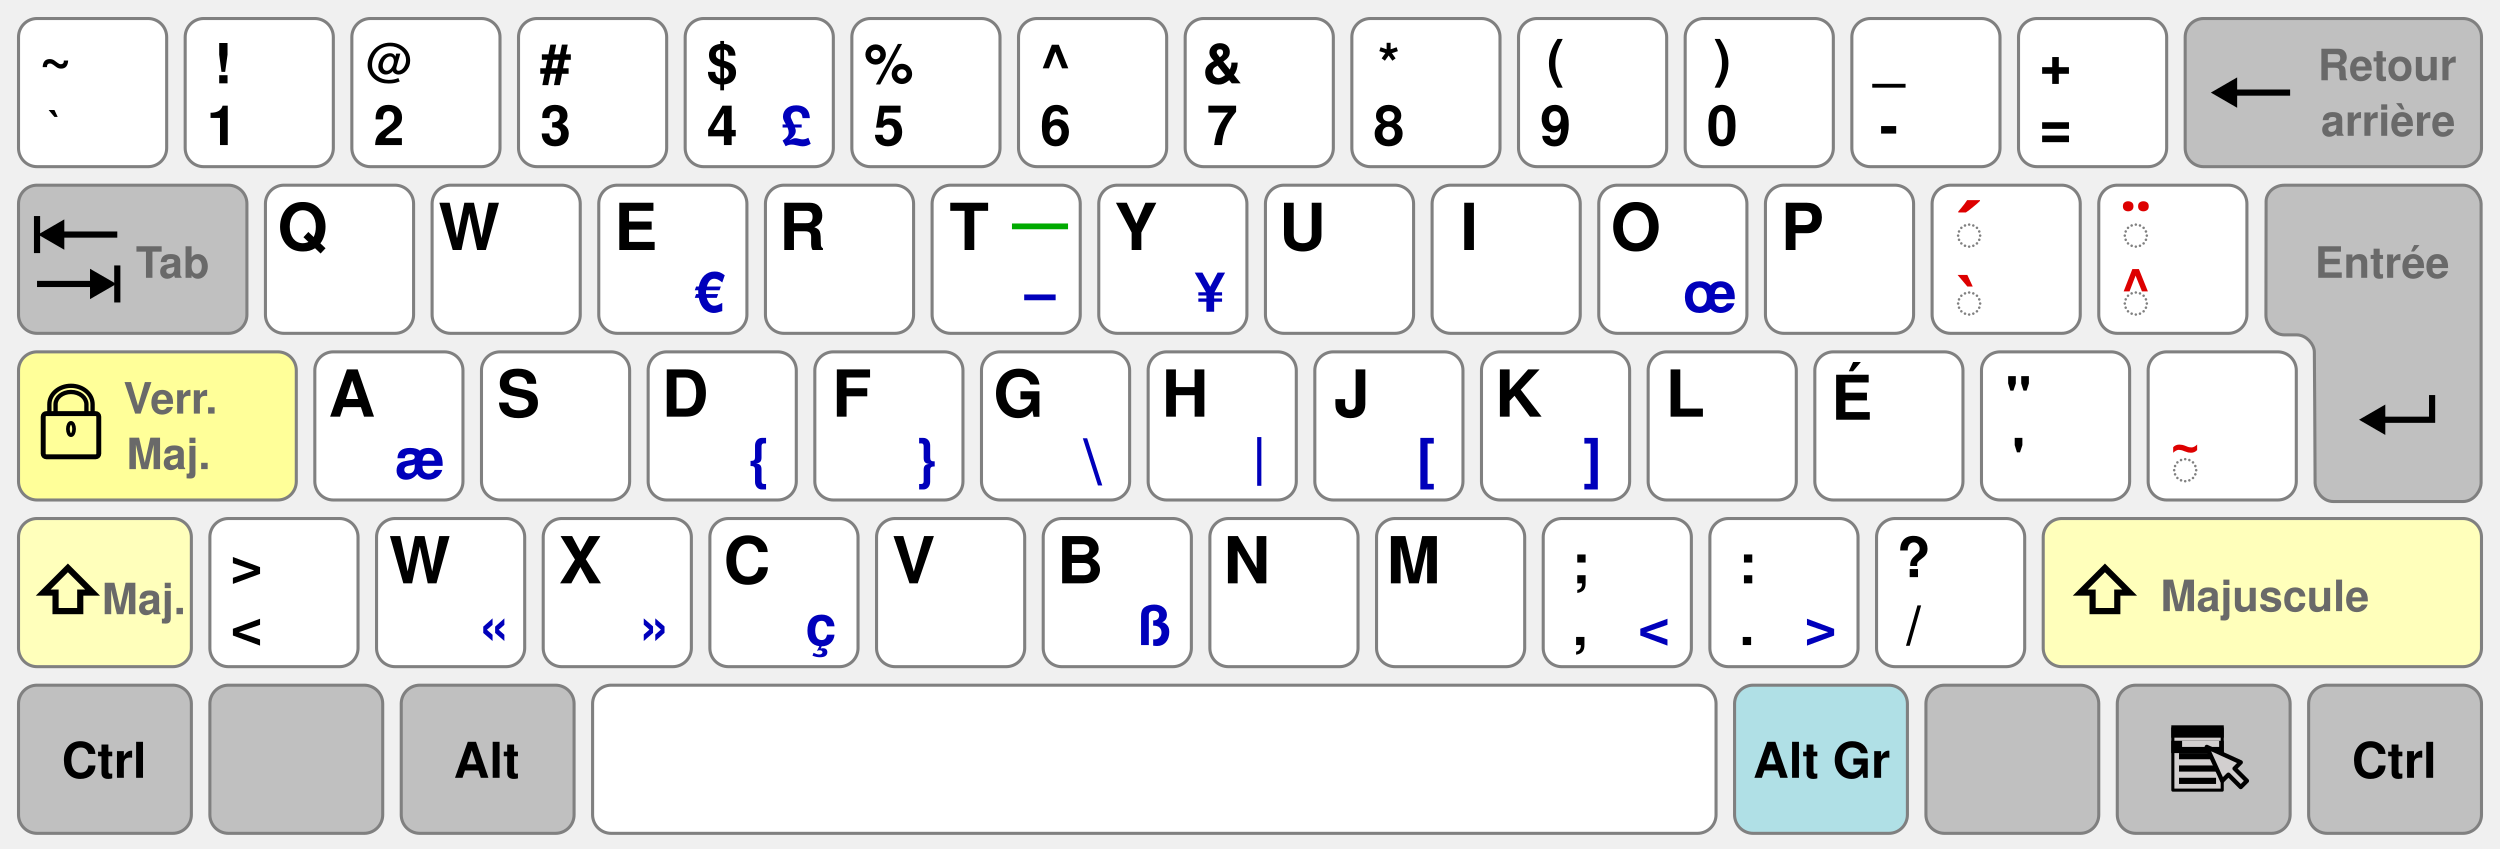
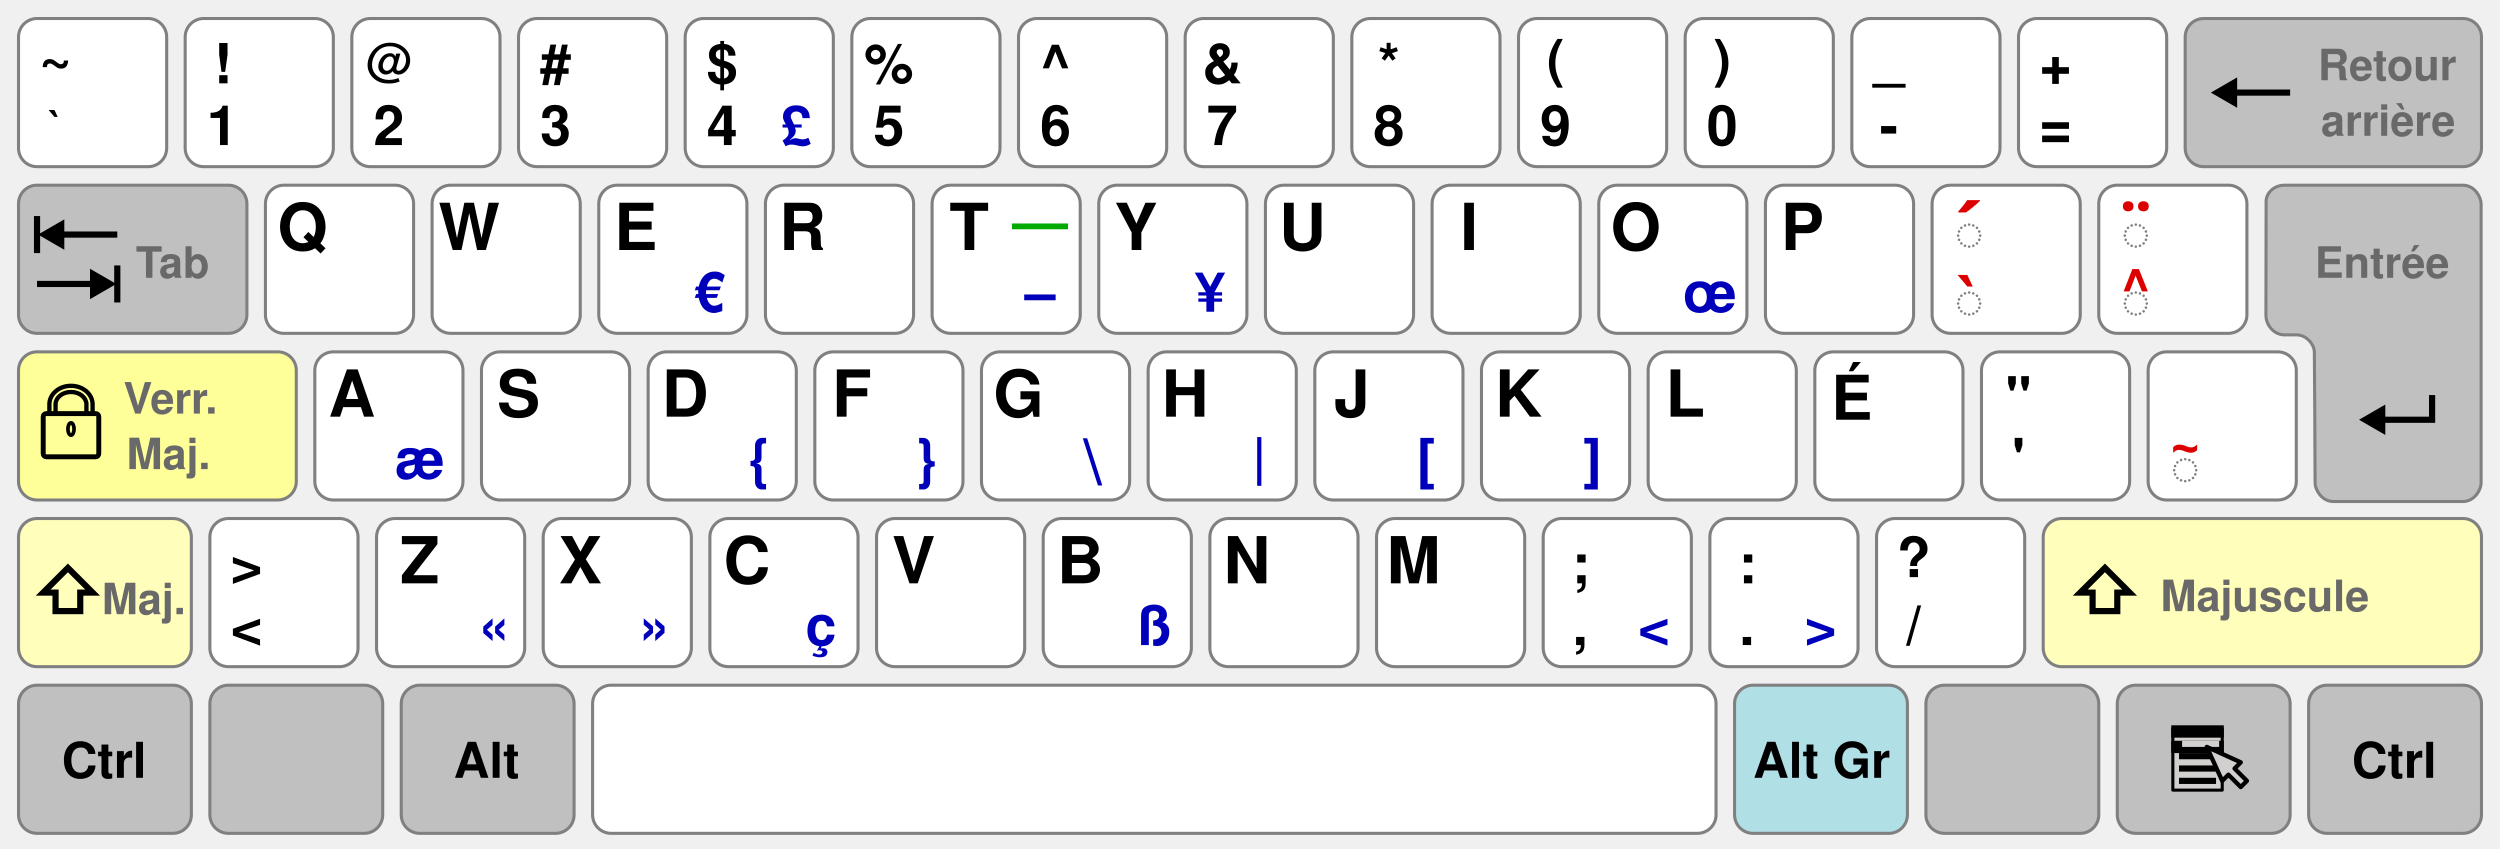
<svg xmlns="http://www.w3.org/2000/svg" xmlns:xlink="http://www.w3.org/1999/xlink" data-bbox="6 3 798 267" width="810" height="275" data-type="ugc">
  <g>
    <defs>
      <marker id="394c868e-2f39-435d-b176-720191200dfc" refX="0" refY="0" orient="auto" overflow="visible">
        <path d="M2.308 0l-3.46 2v-4l3.46 2z" fill-rule="evenodd" stroke="#000000" stroke-width=".4pt" />
      </marker>
    </defs>
    <g stroke="#808080">
      <path id="touche-carree" fill="#ffffff" d="M54 12v36a6 6 0 0 1-6 6H12a6 6 0 0 1-6-6V12a6 6 0 0 1 6-6h36a6 6 0 0 1 6 6z" />
      <use xlink:href="#touche-carree" transform="translate(54)" />
      <use xlink:href="#touche-carree" transform="translate(108)" />
      <use xlink:href="#touche-carree" transform="translate(162)" />
      <use xlink:href="#touche-carree" transform="translate(216)" />
      <use xlink:href="#touche-carree" transform="translate(270)" />
      <use xlink:href="#touche-carree" transform="translate(324)" />
      <use xlink:href="#touche-carree" transform="translate(378)" />
      <use xlink:href="#touche-carree" transform="translate(432)" />
      <use xlink:href="#touche-carree" transform="translate(486)" />
      <use xlink:href="#touche-carree" transform="translate(540)" />
      <use xlink:href="#touche-carree" transform="translate(594)" />
      <use xlink:href="#touche-carree" transform="translate(648)" />
      <use xlink:href="#touche-carree" transform="translate(80 54)" />
      <use xlink:href="#touche-carree" transform="translate(134 54)" />
      <use xlink:href="#touche-carree" transform="translate(188 54)" />
      <use xlink:href="#touche-carree" transform="translate(242 54)" />
      <use xlink:href="#touche-carree" transform="translate(296 54)" />
      <use xlink:href="#touche-carree" transform="translate(350 54)" />
      <use xlink:href="#touche-carree" transform="translate(404 54)" />
      <use xlink:href="#touche-carree" transform="translate(458 54)" />
      <use xlink:href="#touche-carree" transform="translate(512 54)" />
      <use xlink:href="#touche-carree" transform="translate(566 54)" />
      <use xlink:href="#touche-carree" transform="translate(620 54)" />
      <use xlink:href="#touche-carree" transform="translate(674 54)" />
      <use xlink:href="#touche-carree" transform="translate(96 108)" />
      <use xlink:href="#touche-carree" transform="translate(150 108)" />
      <use xlink:href="#touche-carree" transform="translate(204 108)" />
      <use xlink:href="#touche-carree" transform="translate(258 108)" />
      <use xlink:href="#touche-carree" transform="translate(312 108)" />
      <use xlink:href="#touche-carree" transform="translate(366 108)" />
      <use xlink:href="#touche-carree" transform="translate(420 108)" />
      <use xlink:href="#touche-carree" transform="translate(474 108)" />
      <use xlink:href="#touche-carree" transform="translate(528 108)" />
      <use xlink:href="#touche-carree" transform="translate(582 108)" />
      <use xlink:href="#touche-carree" transform="translate(636 108)" />
      <use xlink:href="#touche-carree" transform="translate(690 108)" />
      <use xlink:href="#touche-carree" transform="translate(62 162)" />
      <use xlink:href="#touche-carree" transform="translate(116 162)" />
      <use xlink:href="#touche-carree" transform="translate(170 162)" />
      <use xlink:href="#touche-carree" transform="translate(224 162)" />
      <use xlink:href="#touche-carree" transform="translate(278 162)" />
      <use xlink:href="#touche-carree" transform="translate(332 162)" />
      <use xlink:href="#touche-carree" transform="translate(386 162)" />
      <use xlink:href="#touche-carree" transform="translate(440 162)" />
      <use xlink:href="#touche-carree" transform="translate(494 162)" />
      <use xlink:href="#touche-carree" transform="translate(548 162)" />
      <use xlink:href="#touche-carree" transform="translate(602 162)" />
      <path fill="#ffffff" d="M556 228v36a6 6 0 0 1-6 6H198a6 6 0 0 1-6-6v-36a6 6 0 0 1 6-6h352a6 6 0 0 1 6 6z" />
    </g>
    <g stroke="#808080">
      <path fill="#c0c0c0" d="M804 12v36a6 6 0 0 1-6 6h-84a6 6 0 0 1-6-6V12a6 6 0 0 1 6-6h84a6 6 0 0 1 6 6z" />
      <path fill="#c0c0c0" d="M80 66v36a6 6 0 0 1-6 6H12a6 6 0 0 1-6-6V66a6 6 0 0 1 6-6h62a6 6 0 0 1 6 6z" />
      <path fill="#c0c0c0" d="M740.16 60.01c-3.44 0-5.94 2.56-5.94 5.24l-.06 36.88c0 3.31 2.69 6.37 6 6.37h3.99c3.08 0 5.7 3.04 5.7 5.59s.24 29.16.24 42.44c0 1.99 2.02 5.97 6 5.97h41.82c3.98 0 5.97-3.98 5.97-5.97V66c0-1.99-1.99-6-5.97-6z" />
      <path fill="#ffff99" d="M96 120v36a6 6 0 0 1-6 6H12a6 6 0 0 1-6-6v-36a6 6 0 0 1 6-6h78a6 6 0 0 1 6 6z" />
      <path fill="#ffffbb" d="M62 174v36a6 6 0 0 1-6 6H12a6 6 0 0 1-6-6v-36a6 6 0 0 1 6-6h44a6 6 0 0 1 6 6z" />
      <path fill="#ffffbb" d="M804 174v36a6 6 0 0 1-6 6H668a6 6 0 0 1-6-6v-36a6 6 0 0 1 6-6h130a6 6 0 0 1 6 6z" />
      <path id="touche-modif" fill="#c0c0c0" d="M62 228v36a6 6 0 0 1-6 6h-44a6 6 0 0 1-6-6v-36a6 6 0 0 1 6-6h44a6 6 0 0 1 6 6z" />
      <use xlink:href="#touche-modif" transform="translate(62)" />
      <use xlink:href="#touche-modif" transform="translate(124)" />
      <path fill="#b0e0e6" d="M618 228v36a6 6 0 0 1-6 6h-44a6 6 0 0 1-6-6v-36a6 6 0 0 1 6-6h44a6 6 0 0 1 6 6z" />
      <use xlink:href="#touche-modif" transform="translate(618)" />
      <use xlink:href="#touche-modif" transform="translate(680)" />
      <use xlink:href="#touche-modif" transform="translate(742)" />
    </g>
    <use xlink:href="#5ce5bfce-5d82-452f-9b36-9617dc446f9a" transform="translate(556)" width="1" height="1" />
    <path fill="#d2cfcf" stroke="#000000" stroke-linecap="round" stroke-linejoin="round" d="M720 236v20h-16v-20h16z" />
    <path d="M705.5 237h13m-13 5h13" fill="none" stroke="#000000" stroke-width="4" stroke-linecap="square" />
    <path d="M707 245h10m-10 4h10m-10 4h10" fill="none" stroke="#000000" stroke-width="2" stroke-linecap="square" />
    <path d="M708 241h10" fill="none" stroke="#d2cfcf" stroke-width="2" stroke-linecap="square" />
    <path d="M720 253l2-2 4 4 2-2-4-4 2-2-11-5 5 11z" fill="#d2cfcf" stroke="#000000" stroke-width="1.4" stroke-linejoin="round" />
    <path d="M742 30h-20" fill="none" stroke="#000000" stroke-width="2" marker-end="url(#394c868e-2f39-435d-b176-720191200dfc)" />
    <path d="M38 76H18" fill="none" stroke="#000000" stroke-width="2" marker-end="url(#394c868e-2f39-435d-b176-720191200dfc)" />
    <path d="M12 70v12" fill="none" stroke="#000000" stroke-width="2" />
    <path d="M12 92h20" fill="none" stroke="#000000" stroke-width="2" marker-end="url(#394c868e-2f39-435d-b176-720191200dfc)" />
    <path d="M38 86v12" fill="none" stroke="#000000" stroke-width="2" />
    <path id="3f8ecba6-9f71-4db8-b334-4c9da616a77c" d="M22 184l-8 8h4v6h8v-6h4z" fill="none" stroke="#000000" stroke-width="2" />
    <use xlink:href="#3f8ecba6-9f71-4db8-b334-4c9da616a77c" transform="translate(660)" width="1" height="1" />
    <path d="M788 128v8h-18" fill="none" stroke="#000000" stroke-width="2" marker-end="url(#394c868e-2f39-435d-b176-720191200dfc)" />
    <path fill="none" stroke="#000000" stroke-width="1.6" d="M32 135v12a1 1 0 0 1-1 1H15a1 1 0 0 1-1-1v-12a1 1 0 0 1 1-1h16a1 1 0 0 1 1 1z" />
    <path d="M16 134v-3a7 6 0 1 1 14 0v3m-12 0v-3a5 4 0 1 1 10 0v3" fill="none" stroke="#000000" stroke-width="1.4" />
    <path fill="none" stroke="#000000" stroke-width="1.2" d="M24 139c0 1.105-.448 2-1 2s-1-.895-1-2 .448-2 1-2 1 .895 1 2z" />
    <g style="text-align:center" font-size="18" font-weight="700" font-family="Nimbus Sans L,sans-serif" text-anchor="middle" fill="#000000">
      <text x="18" y="47" font-size="15">
                `
            </text>
      <text x="18" y="27">
                ~
            </text>
      <text x="72" y="47">
                1
            </text>
      <text x="72" y="27">
                !
            </text>
      <text x="96" y="44" fill="#0000bb">
                
            </text>
      <text x="126" y="47">
                2
            </text>
      <text x="126" y="25" font-size="15">
                @
            </text>
      <text x="180" y="47">
                3
            </text>
      <text x="180" y="27">
                #
            </text>
      <text x="234" y="47">
                4
            </text>
      <text x="234" y="27">
                $
            </text>
      <text x="258" y="47" fill="#0000bb">
                £
            </text>
      <text x="258" y="27" fill="#dd0000">
                
            </text>
      <text x="288" y="47">
                5
            </text>
      <text x="288" y="27">
                %
            </text>
      <text x="342" y="47">
                6
            </text>
      <text x="342" y="27">
                ^
            </text>
      <text x="396" y="47">
                7
            </text>
      <text x="396" y="27">
                &amp;
            </text>
      <text x="450" y="47">
                8
            </text>
      <text x="450" y="27">
                *
            </text>
      <text x="504" y="47">
                9
            </text>
      <text x="504" y="25" font-size="17">
                (
            </text>
      <text x="558" y="47">
                0
            </text>
      <text x="558" y="25" font-size="17">
                )
            </text>
      <text x="612" y="47">
                -
            </text>
      <text x="612" y="25">
                _
            </text>
      <text x="636" y="47" fill="#0000bb">
				
            </text>
      <text x="666" y="47">
                =
            </text>
      <text x="666" y="27">
                +
            </text>
      <text x="690" y="47" fill="#dd0000">
                
            </text>
      <text x="98" y="81" font-size="21">
                Q
            </text>
      <text x="152" y="81" font-size="21">
                W
            </text>
      <text x="206" y="81" font-size="21">
                E
            </text>
      <text x="230" y="101" fill="#0000bb">
                €
            </text>
      <text x="260" y="81" font-size="21">
                R
            </text>
      <text x="314" y="81" font-size="21">
                T
            </text>
      <text x="337" y="101" fill="#0000bb">
                –
            </text>
      <text x="337" y="78" fill="#00aa00">
                —
            </text>
      <text x="368" y="81" font-size="21">
                Y
            </text>
      <text x="392" y="101" fill="#0000bb">
                ¥
            </text>
      <text x="422" y="81" font-size="21">
                U
            </text>
      <text x="476" y="81" font-size="21">
                I
            </text>
      <text x="530" y="81" font-size="21">
                O
            </text>
      <text x="554" y="101" fill="#0000bb">
                œ
            </text>
      <text x="584" y="81" font-size="21">
                P
            </text>
      <text x="638" y="108" font-size="25" fill="#dd0000">
                `
            </text>
      <text x="638" y="103" font-size="16" fill="#808080">
                ◌
            </text>
      <text x="638" y="84" font-size="25" font-family="sans" fill="#dd0000">
                ´
            </text>
      <text x="638" y="81" font-size="16" fill="#808080">
                ◌
            </text>
      <text x="692" y="99" font-size="17" fill="#dd0000">
                ^
            </text>
      <text x="692" y="103" font-size="16" fill="#808080">
                ◌
            </text>
      <text x="692" y="84" font-size="25" font-family="sans" fill="#dd0000">
                ¨
            </text>
      <text x="692" y="81" font-size="16" fill="#808080">
                ◌
            </text>
      <text x="114" y="135" font-size="21">
                A
            </text>
      <text x="136" y="155" fill="#0000bb">
                æ
            </text>
      <text x="168" y="135" font-size="21">
                S
            </text>
      <text x="222" y="135" font-size="21">
                D
            </text>
      <text x="246" y="155" fill="#0000bb">
                {
            </text>
      <text x="276" y="135" font-size="21">
                F
            </text>
      <text x="300" y="155" fill="#0000bb">
                }
            </text>
      <text x="330" y="135" font-size="21">
                G
            </text>
      <text x="354" y="157" fill="#0000bb" font-size="21">
                \
            </text>
      <text x="384" y="135" font-size="21">
                H
            </text>
      <text x="408" y="154" fill="#0000bb" font-size="17">
                |
            </text>
      <text x="438" y="135" font-size="21">
                J
            </text>
      <text x="462" y="155" fill="#0000bb">
                [
            </text>
      <text x="492" y="135" font-size="21">
                K
            </text>
      <text x="516" y="155" fill="#0000bb">
                ]
            </text>
      <text x="546" y="135" font-size="21">
                L
            </text>
      <text x="600" y="136" font-size="20">
                É
            </text>
      <text x="654" y="155">
                '
            </text>
      <text x="654" y="135">
                "
            </text>
      <text x="674" y="155" fill="#0000bb">
                
            </text>
      <text x="674" y="135" fill="#00aa00">
                
            </text>
      <text x="708" y="151" font-size="16" font-family="Arial Black" fill="#dd0000">
                ~
            </text>
      <text x="708" y="157" font-size="16" fill="#808080">
                ◌
            </text>
      <text x="80" y="209">
                &lt;
            </text>
      <text x="80" y="189">
                &gt;
            </text>
      <text x="104" y="209" fill="#0000bb">
                
            </text>
      <text x="104" y="189" fill="#00aa00">
                
            </text>
      <text x="136" y="189" font-size="21">
-                 W
+                 Z
            </text>
      <text x="160" y="209" fill="#0000bb">
                «
            </text>
      <text x="160" y="189" fill="#00aa00">
                
            </text>
      <text x="188" y="189" font-size="21">
                X
            </text>
      <text x="212" y="209" fill="#0000bb">
                »
            </text>
      <text x="212" y="189" fill="#00aa00">
                
            </text>
      <text x="242" y="189" font-size="21">
                C
            </text>
      <text x="266" y="209" fill="#0000bb">
                ç
            </text>
      <text x="296" y="189" font-size="21">
                V
            </text>
      <text x="350" y="189" font-size="21">
                B
            </text>
      <text x="374" y="209" fill="#0000bb">
                ß
            </text>
      <text x="404" y="189" font-size="21">
                N
            </text>
      <text x="458" y="189" font-size="21">
                M
            </text>
      <text x="512" y="209">
                ,
            </text>
      <text x="512" y="189">
                ;
            </text>
      <text x="536" y="209" fill="#0000bb">
                &lt;
            </text>
      <text x="536" y="189" fill="#00aa00">
                
            </text>
      <text x="566" y="209">
                .
            </text>
      <text x="566" y="189">
                :
            </text>
      <text x="590" y="209" fill="#0000bb">
                &gt;
            </text>
      <text x="590" y="189" fill="#00aa00">
                
            </text>
      <text x="620" y="209">
                /
            </text>
      <text x="620" y="187">
                ?
            </text>
      <text x="644" y="206" fill="#0000bb">
                
            </text>
    </g>
    <g style="text-align:right" font-size="16" font-weight="700" font-family="Nimbus Sans L,sans-serif">
      <text x="20" y="252">
                Ctrl
            </text>
      <text x="147" y="252">
                Alt
            </text>
      <text x="568" y="252">
                Alt Gr
            </text>
      <text x="762" y="252">
                Ctrl
            </text>
      <text x="751" y="26" font-size="14" fill="#696969">
                Retour
            </text>
      <text x="752" y="44" font-size="14" fill="#696969">
                arrière
            </text>
      <text x="44" y="90" font-size="14" fill="#696969">
                Tab
            </text>
      <text x="750" y="90" font-size="14" fill="#696969">
                Entrée
            </text>
      <text x="40" y="134" font-size="14" fill="#696969">
                Verr.
            </text>
      <text x="41" y="152" font-size="14" fill="#696969">
                Maj.
            </text>
      <text x="33" y="199" font-size="14" fill="#696969">
                Maj.
            </text>
      <text x="700" y="198" font-size="14" fill="#696969">
                Majuscule
            </text>
    </g>
  </g>
</svg>
